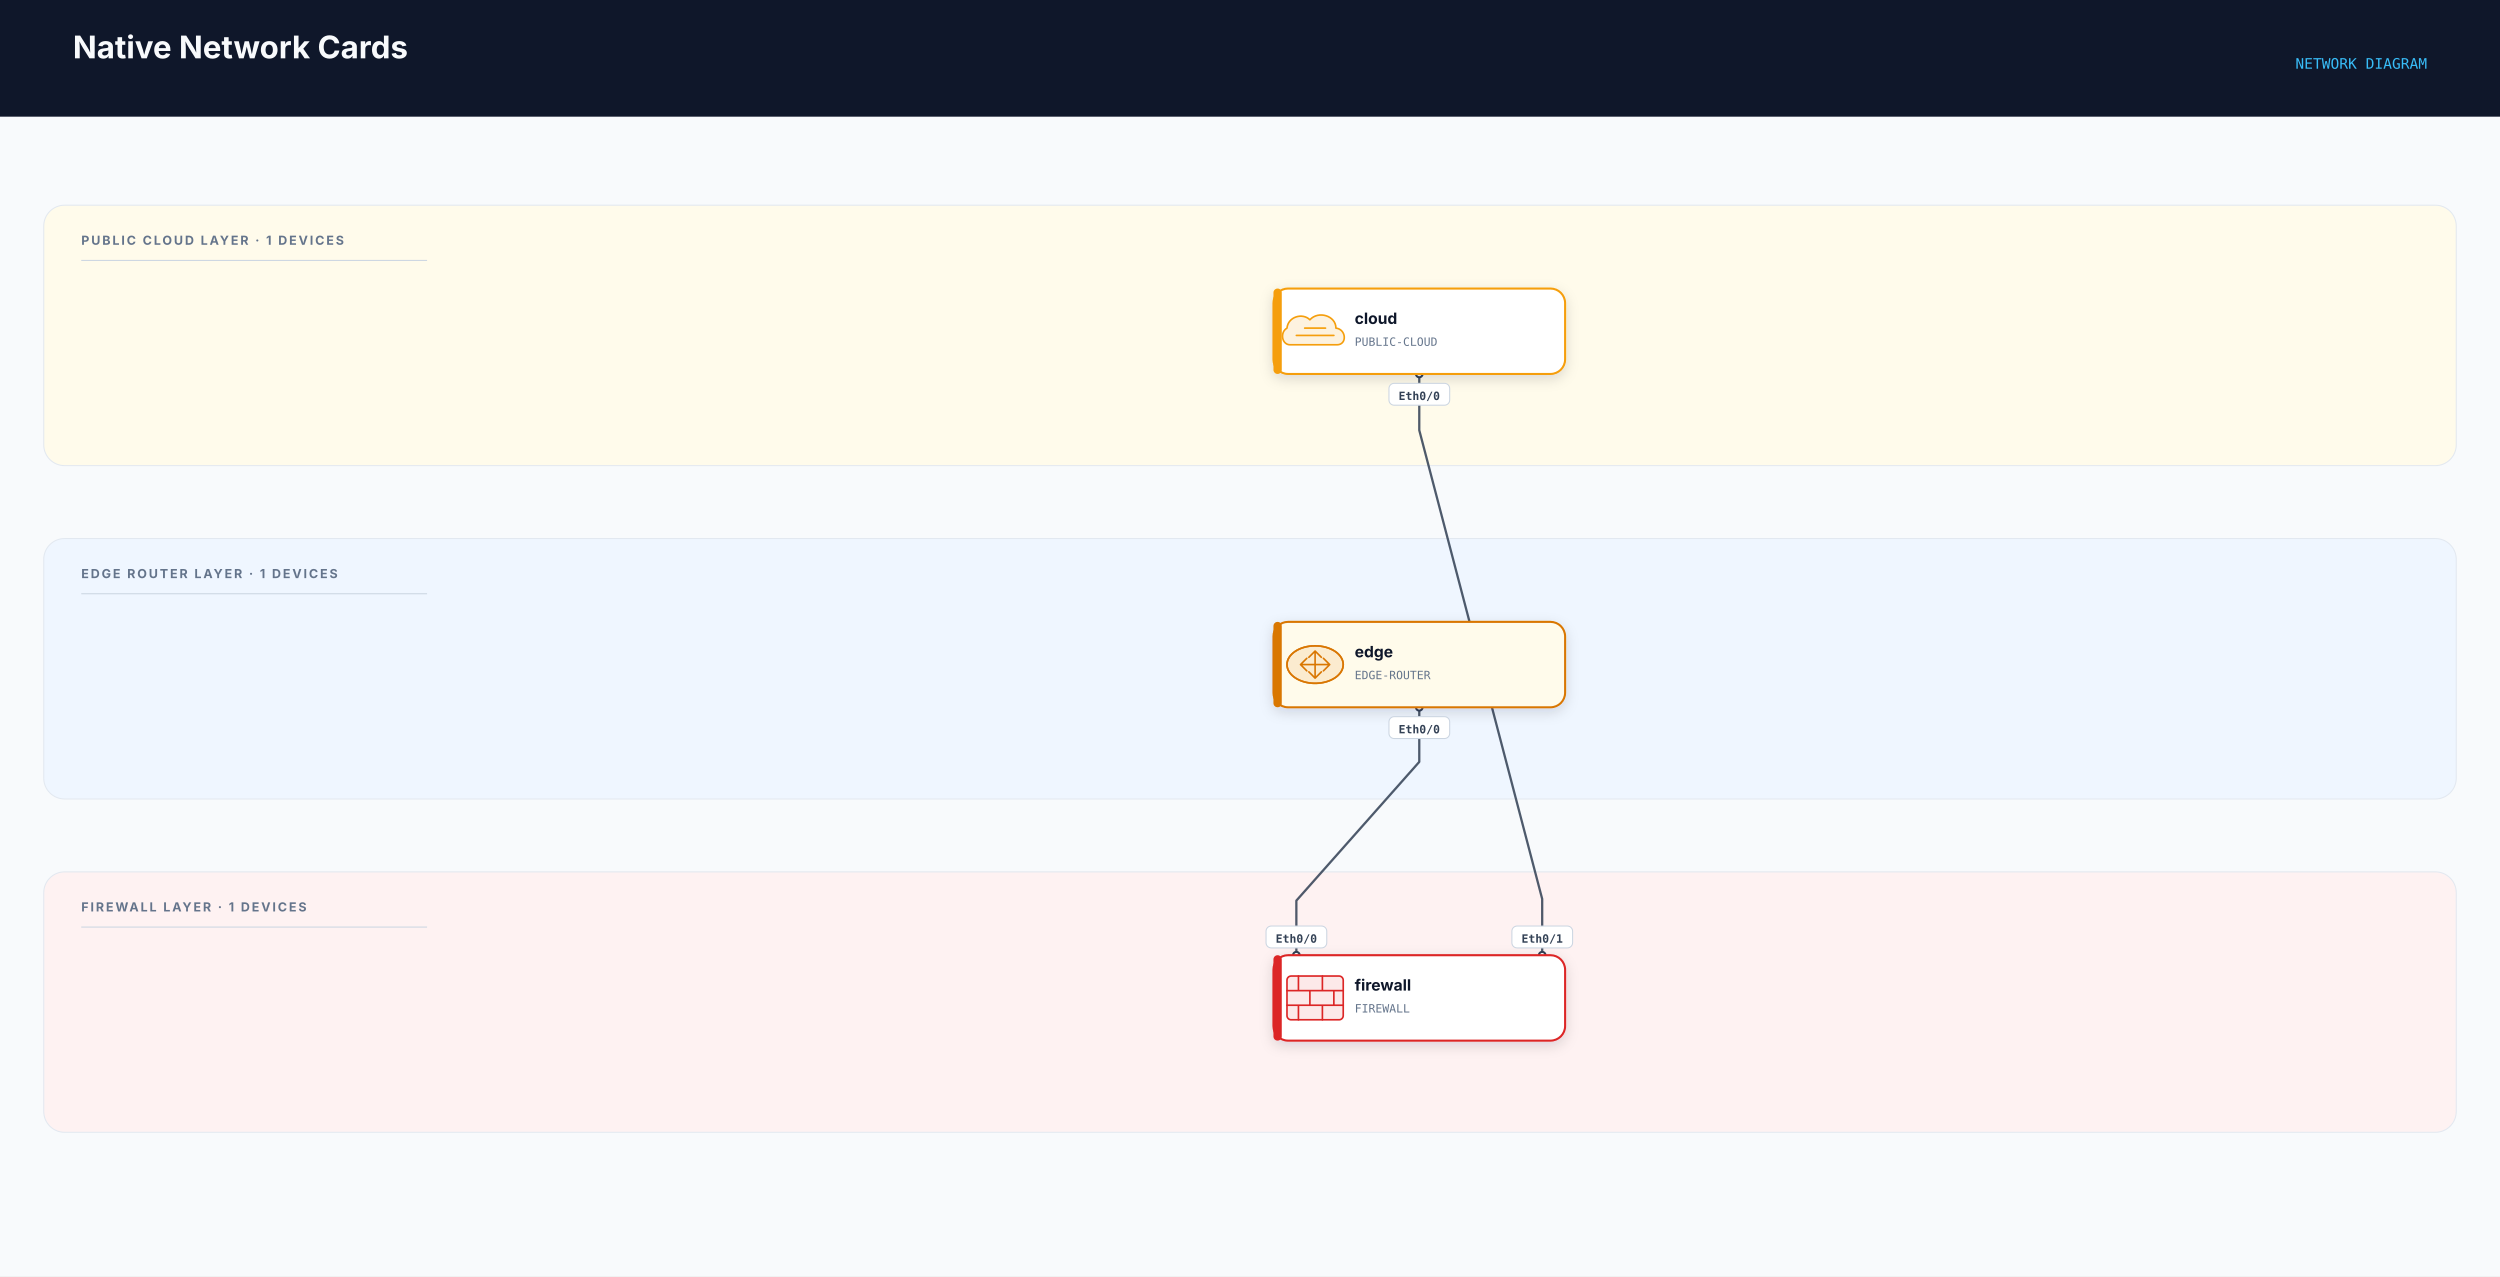
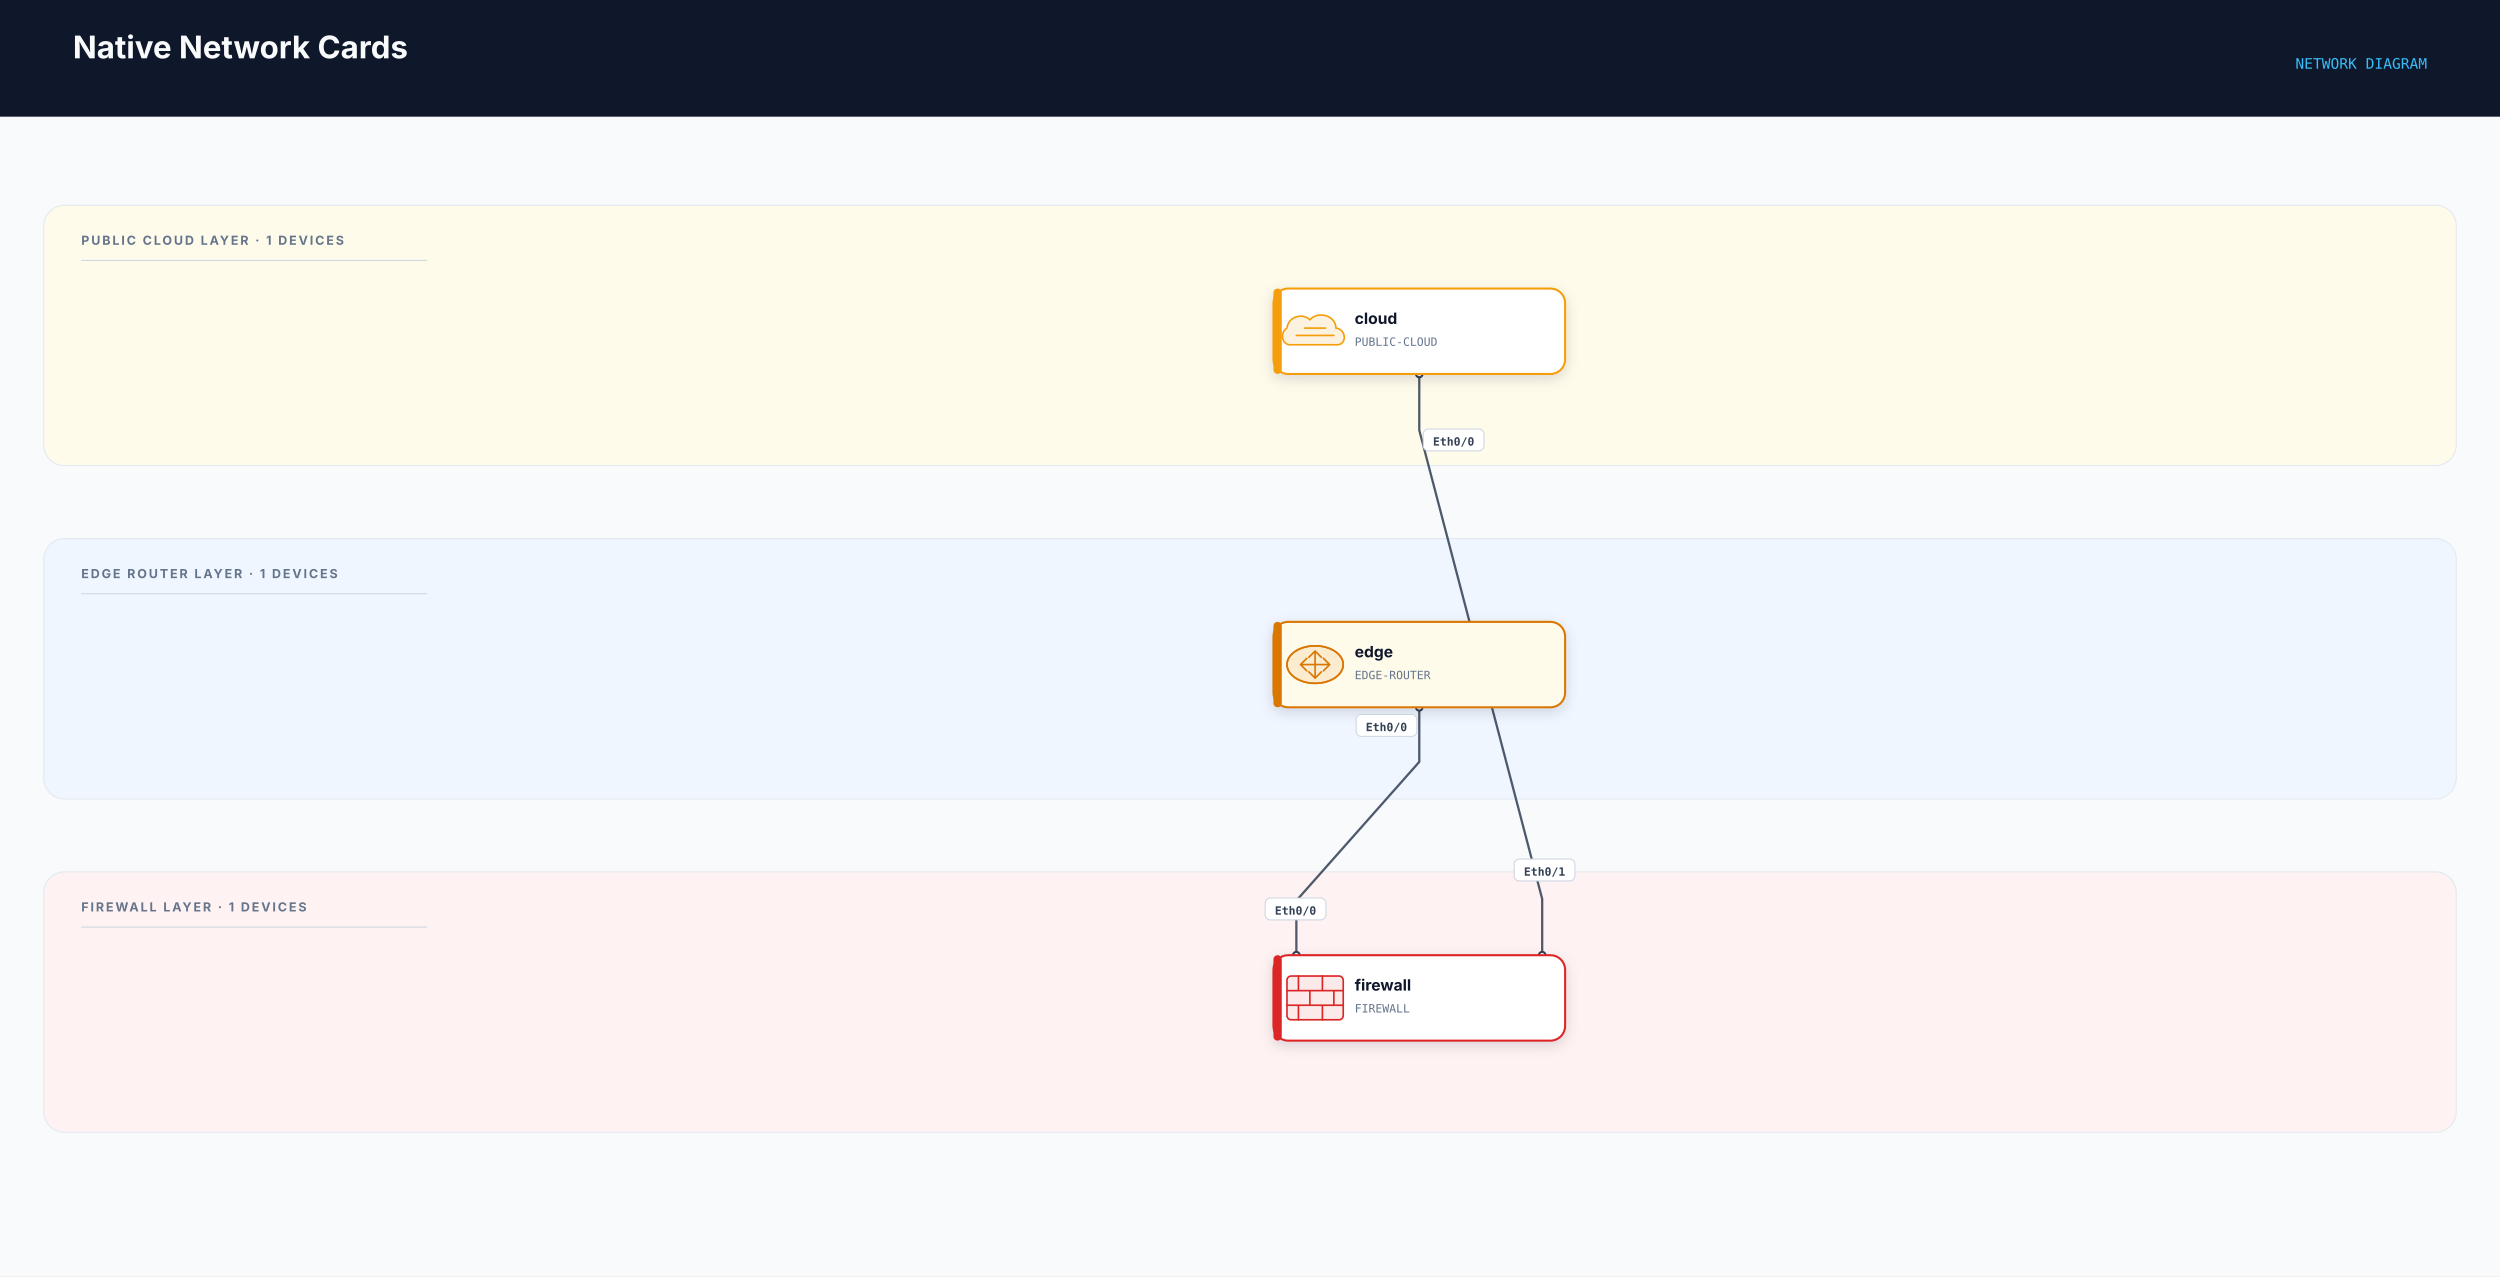
<svg xmlns="http://www.w3.org/2000/svg" class="theme-light" width="2400" height="1225" viewBox="0 0 2400 1225" role="img" shape-rendering="geometricPrecision">
  <defs>
    <filter id="shadow" x="-20%" y="-20%" width="140%" height="150%">
      <feDropShadow dx="0" dy="4" stdDeviation="6" flood-color="#0f172a" flood-opacity=".14" />
    </filter>
  </defs>
  <rect width="100%" height="100%" fill="#f8fafc" />
  <rect x="0" y="0" width="2400" height="112" fill="#0f172a" />
  <text x="70" y="56" fill="#f8fafc" font-family="Inter,Segoe UI,sans-serif" font-size="30" font-weight="700">Native Network Cards</text>
  <text x="70" y="84" fill="#94a3b8" font-family="Inter,Segoe UI,sans-serif" font-size="15" />
  <text x="2330" y="66" text-anchor="end" fill="#38bdf8" font-family="ui-monospace,SFMono-Regular,monospace" font-size="14">NETWORK DIAGRAM</text>
  <rect x="42" y="197.0" width="2316.0" height="250.0" rx="20" fill="#fffbeb" stroke="#e2e8f0" />
  <rect x="42" y="517.0" width="2316.0" height="250.0" rx="20" fill="#eff6ff" stroke="#e2e8f0" />
  <rect x="42" y="837.0" width="2316.0" height="250.0" rx="20" fill="#fef2f2" stroke="#e2e8f0" />
  <g id="row-headings">
    <g class="row-heading row-heading-public-cloud">
      <path d="M78 250.0 H410" stroke="#cbd5e1" stroke-width="1" />
      <text x="78" y="235.0" fill="#64748b" font-family="Inter,Segoe UI,sans-serif" font-size="12" font-weight="700" letter-spacing="1.8">PUBLIC CLOUD LAYER · 1 DEVICES</text>
    </g>
    <g class="row-heading row-heading-edge-router">
      <path d="M78 570.0 H410" stroke="#cbd5e1" stroke-width="1" />
      <text x="78" y="555.0" fill="#64748b" font-family="Inter,Segoe UI,sans-serif" font-size="12" font-weight="700" letter-spacing="1.8">EDGE ROUTER LAYER · 1 DEVICES</text>
    </g>
    <g class="row-heading row-heading-firewall">
      <path d="M78 890.0 H410" stroke="#cbd5e1" stroke-width="1" />
      <text x="78" y="875.0" fill="#64748b" font-family="Inter,Segoe UI,sans-serif" font-size="12" font-weight="700" letter-spacing="1.8">FIREWALL LAYER · 1 DEVICES</text>
    </g>
  </g>
  <g id="links">
    <g id="link-1" data-netdiag-kind="link">
      <path d="M 1362.5 679.0 V 731.4 L 1244.5 864.6 V 917.0" fill="none" stroke="#334155" stroke-width="2.2" stroke-linecap="round" stroke-linejoin="round" opacity=".86" />
      <circle cx="1362.5" cy="679.0" r="3.2" fill="#ffffff" stroke="#334155" stroke-width="2" />
      <circle cx="1244.5" cy="917.0" r="3.2" fill="#ffffff" stroke="#334155" stroke-width="2" />
    </g>
    <g id="link-2" data-netdiag-kind="link">
      <path d="M 1480.5 917.0 V 863.0 L 1362.5 413.0 V 359.0" fill="none" stroke="#334155" stroke-width="2.2" stroke-linecap="round" stroke-linejoin="round" opacity=".86" />
      <circle cx="1480.5" cy="917.0" r="3.2" fill="#ffffff" stroke="#334155" stroke-width="2" />
      <circle cx="1362.5" cy="359.0" r="3.2" fill="#ffffff" stroke="#334155" stroke-width="2" />
    </g>
  </g>
  <g id="nodes">
    <g id="cloud" data-netdiag-kind="node" filter="url(#shadow)">
      <rect x="1222.5" y="277.0" width="280.0" height="82.0" rx="14" fill="#ffffff" stroke="#f59e0b" stroke-width="2" />
      <rect x="1222.5" y="277.0" width="8" height="82.0" rx="4" fill="#f59e0b" />
      <g class="device-icon device-icon-aws" transform="translate(1262.5 318.0)" stroke="#f59e0b" fill="none" stroke-width="1.6" stroke-linecap="round" stroke-linejoin="round">
        <path d="M-24 13c-8 0-10-12-3-16 1-11 15-15 22-8 8-9 25-4 25 8 10 1 11 16 1 16Z" fill="#f59e0b" fill-opacity=".13" stroke="#f59e0b" />
        <path d="M-18 4h36M-10-3h20" />
      </g>
      <text class="node-title" x="1300.5" y="311.0" fill="#0f172a" font-family="Inter,Segoe UI,Arial,sans-serif" font-size="15" font-weight="700">cloud</text>
      <text x="1300.5" y="332.0" fill="#64748b" font-family="ui-monospace,SFMono-Regular,monospace" font-size="11">PUBLIC-CLOUD</text>
    </g>
    <g id="edge" data-netdiag-kind="node" filter="url(#shadow)">
      <rect x="1222.5" y="597.0" width="280.0" height="82.0" rx="14" fill="#fffbeb" stroke="#d97706" stroke-width="2" />
      <rect x="1222.5" y="597.0" width="8" height="82.0" rx="4" fill="#d97706" />
      <g class="device-icon device-icon-router" transform="translate(1262.5 638.0)" stroke="#d97706" fill="none" stroke-width="1.6" stroke-linecap="round" stroke-linejoin="round">
        <ellipse cx="0" cy="0" rx="27" ry="18" fill="#d97706" fill-opacity=".12" />
        <ellipse cx="0" cy="0" rx="27" ry="18" />
        <path d="M-14 0h28M8-6l6 6-6 6M14 0H-14M-8-6l-6 6 6 6" />
        <path d="M0-13v26M-6-7l6-6 6 6M-6 7l6 6 6-6" />
      </g>
      <text class="node-title" x="1300.5" y="631.0" fill="#0f172a" font-family="Inter,Segoe UI,Arial,sans-serif" font-size="15" font-weight="700">edge</text>
      <text x="1300.5" y="652.0" fill="#64748b" font-family="ui-monospace,SFMono-Regular,monospace" font-size="11">EDGE-ROUTER</text>
    </g>
    <g id="firewall" data-netdiag-kind="node" filter="url(#shadow)">
      <rect x="1222.5" y="917.0" width="280.0" height="82.0" rx="14" fill="#ffffff" stroke="#dc2626" stroke-width="2" />
      <rect x="1222.5" y="917.0" width="8" height="82.0" rx="4" fill="#dc2626" />
      <g class="device-icon device-icon-firewall" transform="translate(1262.5 958.0)" stroke="#dc2626" fill="none" stroke-width="1.6" stroke-linecap="round" stroke-linejoin="round">
        <g stroke="#dc2626">
          <rect x="-27" y="-21" width="54" height="42" rx="4" fill="#dc2626" fill-opacity=".10" />
          <path d="M-27-7h54M-27 7h54M-16-21v14M7-21v14M-5-7V7M18-7V7M-16 7v14M7 7v14" />
        </g>
      </g>
      <text class="node-title" x="1300.5" y="951.0" fill="#0f172a" font-family="Inter,Segoe UI,Arial,sans-serif" font-size="15" font-weight="700">firewall</text>
      <text x="1300.5" y="972.0" fill="#64748b" font-family="ui-monospace,SFMono-Regular,monospace" font-size="11">FIREWALL</text>
    </g>
  </g>
  <g id="link-annotations" pointer-events="none">
    <g id="link-annotation-1" class="link-annotation">
-       <rect class="interface-label-badge" x="1333.4" y="688.0" width="58.3" height="21.0" rx="5.0" fill="#ffffff" stroke="#cbd5e1" stroke-width="1" />
-       <text class="interface-label-text" x="1362.5" y="704.0" text-anchor="middle" fill="#334155" font-family="ui-monospace,SFMono-Regular,monospace" font-size="11" font-weight="650">Eth0/0</text>
-       <rect class="interface-label-badge" x="1215.4" y="889.0" width="58.3" height="21.0" rx="5.0" fill="#ffffff" stroke="#cbd5e1" stroke-width="1" />
-       <text class="interface-label-text" x="1244.5" y="905.0" text-anchor="middle" fill="#334155" font-family="ui-monospace,SFMono-Regular,monospace" font-size="11" font-weight="650">Eth0/0</text>
+       <rect class="interface-label-badge" x="1301.9" y="685.9" width="58.3" height="21.0" rx="5.0" fill="#ffffff" stroke="#cbd5e1" stroke-width="1" />
+       <text class="interface-label-text" x="1331.0" y="701.9" text-anchor="middle" fill="#334155" font-family="ui-monospace,SFMono-Regular,monospace" font-size="11" font-weight="650">Eth0/0</text>
+       <rect class="interface-label-badge" x="1214.6" y="862.1" width="58.3" height="21.0" rx="5.0" fill="#ffffff" stroke="#cbd5e1" stroke-width="1" />
+       <text class="interface-label-text" x="1243.7" y="878.1" text-anchor="middle" fill="#334155" font-family="ui-monospace,SFMono-Regular,monospace" font-size="11" font-weight="650">Eth0/0</text>
    </g>
    <g id="link-annotation-2" class="link-annotation">
-       <rect class="interface-label-badge" x="1451.4" y="889.0" width="58.3" height="21.0" rx="5.0" fill="#ffffff" stroke="#cbd5e1" stroke-width="1" />
-       <text class="interface-label-text" x="1480.5" y="905.0" text-anchor="middle" fill="#334155" font-family="ui-monospace,SFMono-Regular,monospace" font-size="11" font-weight="650">Eth0/1</text>
-       <rect class="interface-label-badge" x="1333.4" y="368.0" width="58.3" height="21.0" rx="5.0" fill="#ffffff" stroke="#cbd5e1" stroke-width="1" />
-       <text class="interface-label-text" x="1362.5" y="384.0" text-anchor="middle" fill="#334155" font-family="ui-monospace,SFMono-Regular,monospace" font-size="11" font-weight="650">Eth0/0</text>
+       <rect class="interface-label-badge" x="1453.6" y="824.7" width="58.3" height="21.0" rx="5.0" fill="#ffffff" stroke="#cbd5e1" stroke-width="1" />
+       <text class="interface-label-text" x="1482.8" y="840.7" text-anchor="middle" fill="#334155" font-family="ui-monospace,SFMono-Regular,monospace" font-size="11" font-weight="650">Eth0/1</text>
+       <rect class="interface-label-badge" x="1366.3" y="411.8" width="58.3" height="21.0" rx="5.0" fill="#ffffff" stroke="#cbd5e1" stroke-width="1" />
+       <text class="interface-label-text" x="1395.5" y="427.8" text-anchor="middle" fill="#334155" font-family="ui-monospace,SFMono-Regular,monospace" font-size="11" font-weight="650">Eth0/0</text>
    </g>
  </g>
</svg>
